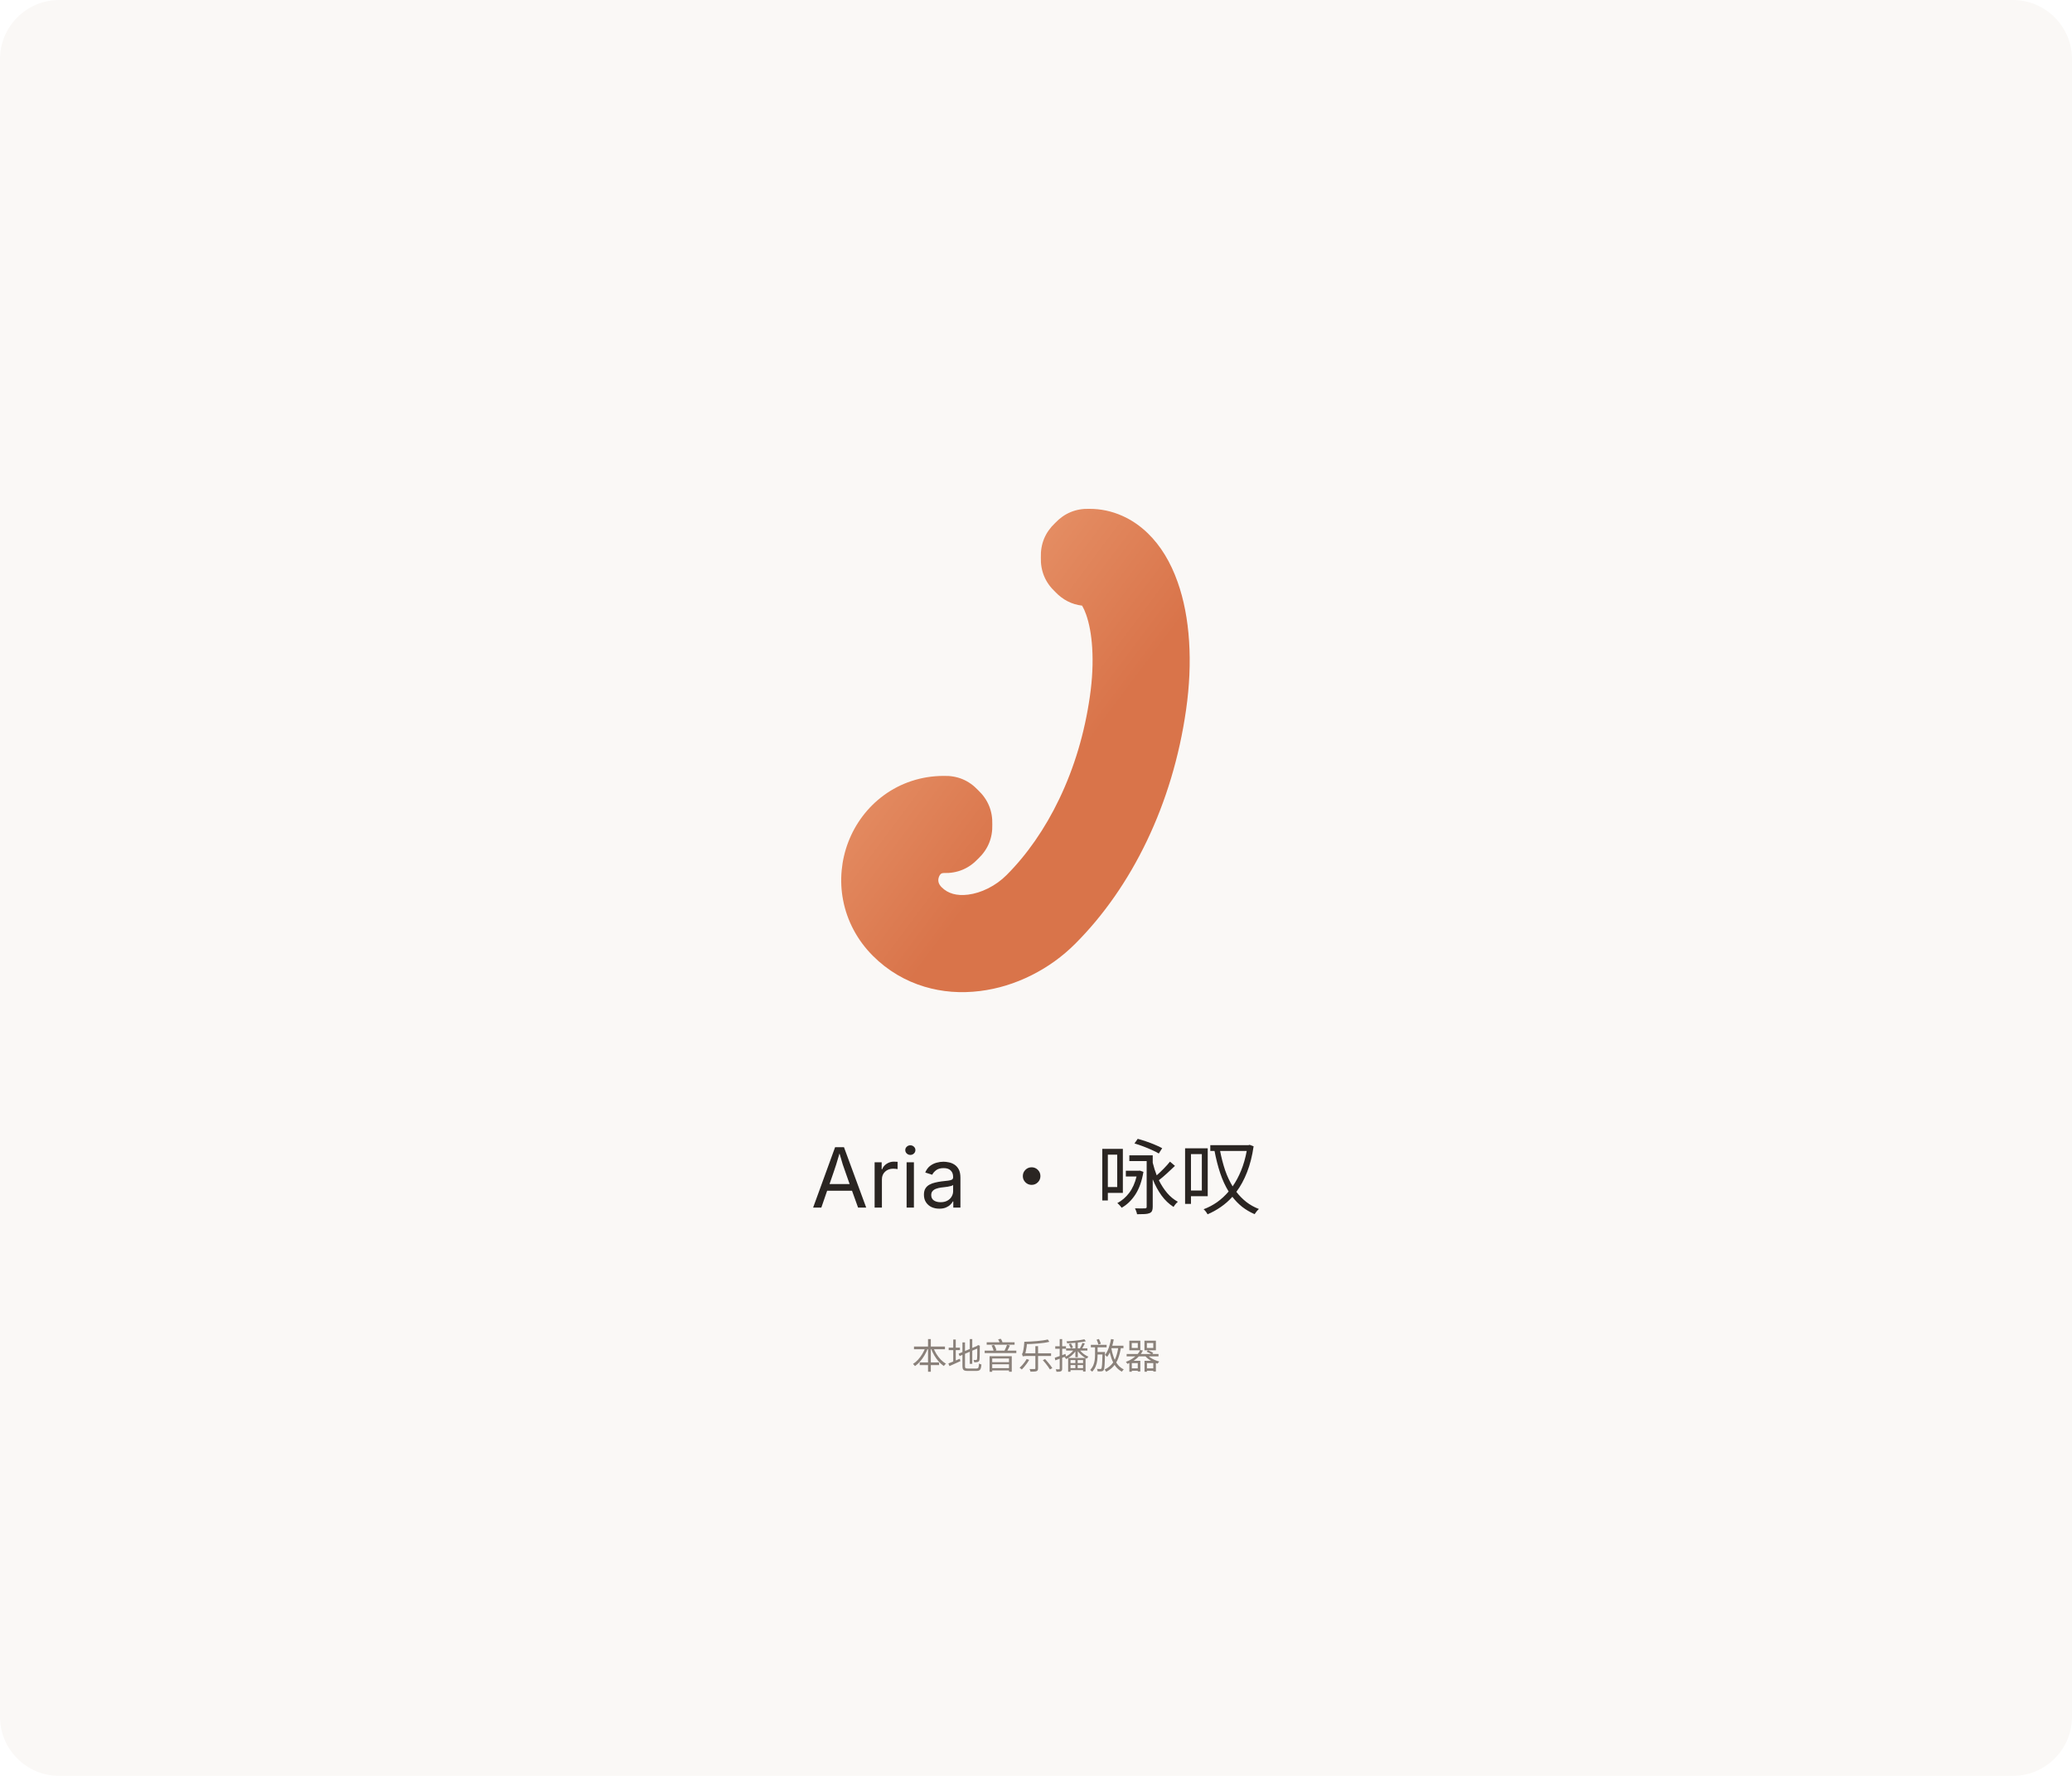
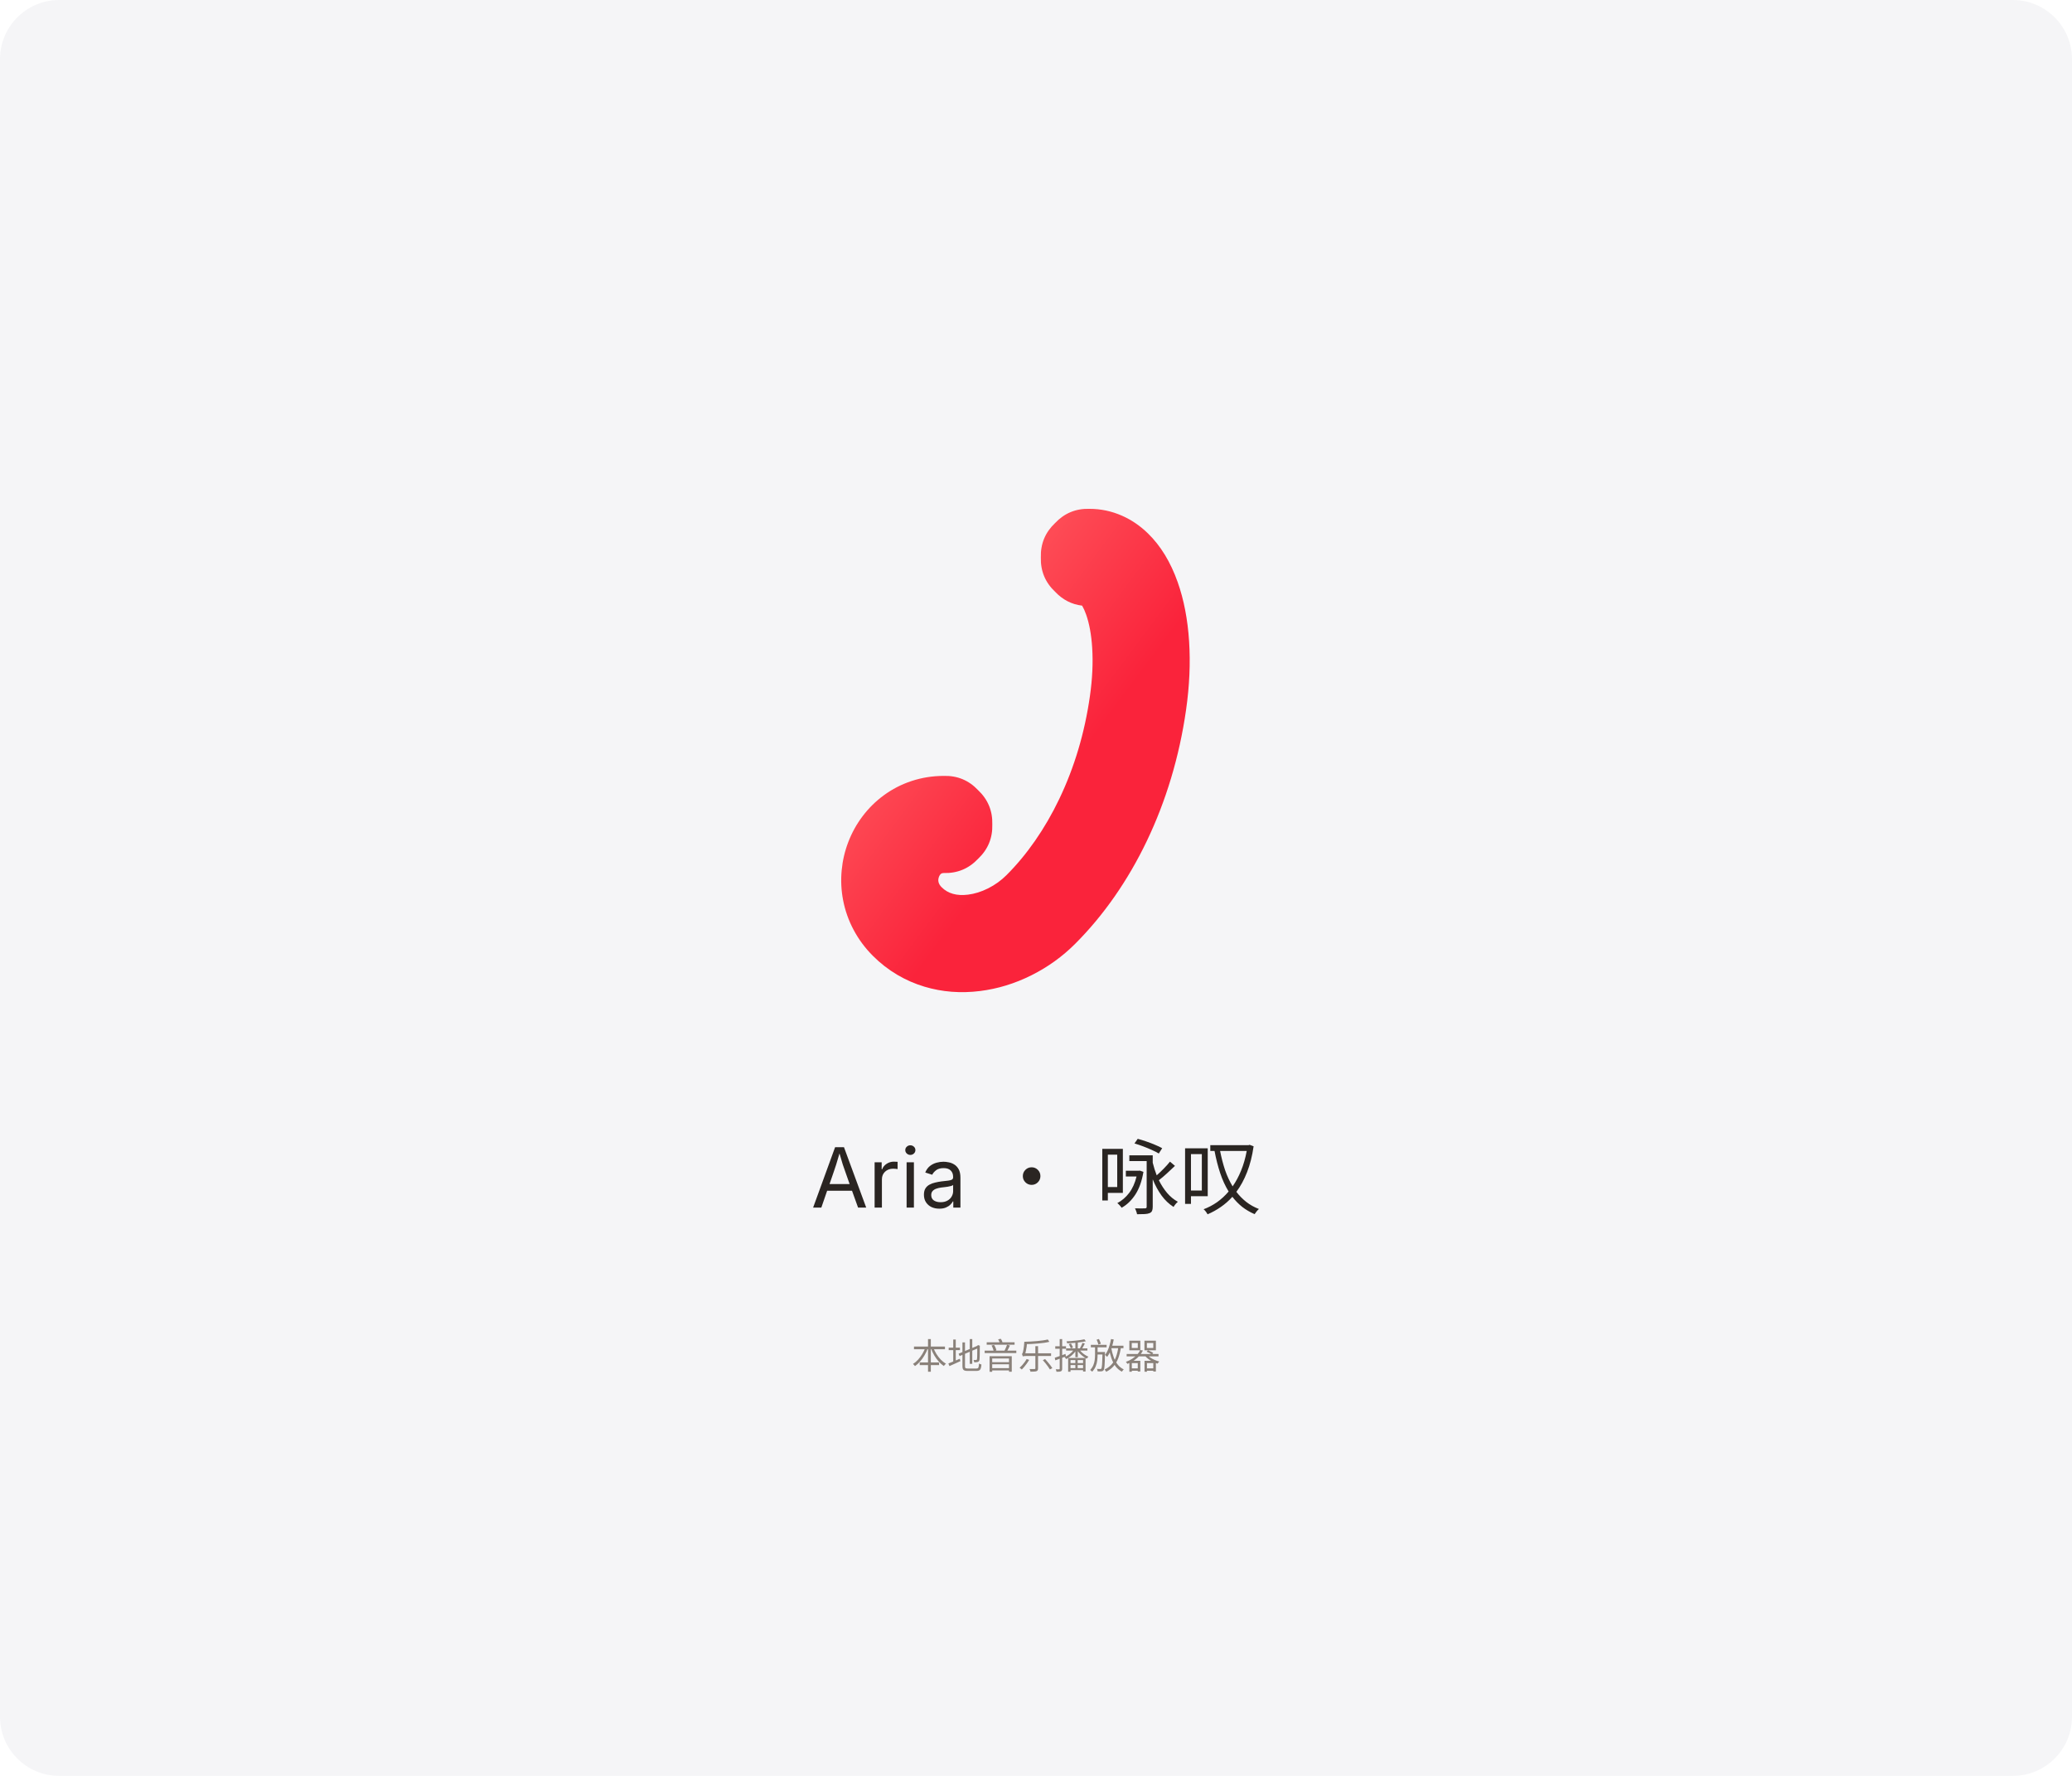
<svg xmlns="http://www.w3.org/2000/svg" width="1400" height="1200">
-   <rect fill="#FAF8F6" width="1400" height="1200" rx="40" ry="40" />
+   <rect fill="#F5F5F7" width="1400" height="1200" rx="40" ry="40" />
  <defs>
    <linearGradient id="gradient_0" gradientTransform="matrix(87.6114 125.936 -139.595 186.583 80.9543 -45.2649)" gradientUnits="userSpaceOnUse" x1="0" y1="0" x2="1" y2="0">
-       <stop offset="0" stop-color="#E8956B" />
-       <stop offset="1" stop-color="#D9744A" />
+       <stop offset="0" stop-color="#FF5A5F" />
+       <stop offset="1" stop-color="#FA233B" />
    </linearGradient>
  </defs>
  <path fill="url(#gradient_0)" transform="matrix(1 0 0 1 601.198 376.641)" d="M134.896 -32.812Q146.408 -32.812 156.986 -28.131Q166.542 -23.903 174.449 -16.203Q187.344 -3.647 194.549 16.765Q200.815 34.519 202.247 56.719Q203.668 78.74 200.191 103.078Q196.806 126.776 190.028 149.294Q183.397 171.329 173.726 191.55Q164.159 211.552 151.955 229.081Q139.715 246.662 125.285 261.093Q112.292 274.086 95.737 282.363Q78.918 290.773 61.036 293.008Q41.38 295.465 23.441 290.083Q13.727 287.169 5.09 282.065Q-3.889 276.76 -11.353 269.296Q-19.337 261.312 -24.498 251.573Q-29.503 242.129 -31.52 231.675Q-33.453 221.66 -32.501 211.466Q-31.577 201.561 -28.005 192.274Q-24.42 182.953 -18.469 175.033Q-12.293 166.814 -4.095 160.802Q4.536 154.473 14.679 151.122Q25.173 147.656 36.458 147.656Q50.214 147.26 59.66 157.267Q69.667 166.713 69.271 180.469Q69.667 194.224 59.66 203.671Q50.214 213.677 36.458 213.281Q35.315 213.281 34.714 213.722Q33.799 214.393 33.246 215.832Q31.786 219.627 35.051 222.892Q41.477 229.317 52.896 227.89Q59.624 227.049 66.389 223.667Q73.418 220.152 78.881 214.689Q89.189 204.381 98.097 191.585Q107.256 178.43 114.523 163.235Q129.899 131.087 135.226 93.797Q137.742 76.185 136.758 60.944Q135.91 47.802 132.665 38.606Q131.428 35.102 130.014 32.712Q129.981 32.656 129.949 32.602Q119.391 31.355 111.694 23.202Q101.687 13.755 102.083 0Q101.687 -13.755 111.694 -23.202Q121.14 -33.208 134.896 -32.812Z" fill-rule="evenodd" />
  <path fill="#2A2522" transform="matrix(1 0 0 1 548 762)" d="M1.401 54L16.256 13.191L22.254 13.191L37.277 54L31.784 54L27.692 42.621L10.875 42.621L6.951 54L1.401 54M12.501 38.08L26.066 38.08L23.151 29.784Q22.366 27.766 21.413 24.795Q20.517 21.824 19.227 17.395Q17.938 21.88 16.985 24.907Q16.032 27.934 15.359 29.784L12.501 38.08ZM42.956 54L42.956 23.393L47.721 23.393L47.721 28.102L48.057 28.102Q48.898 25.804 51.084 24.402Q53.271 22.945 56.017 22.945Q56.522 22.945 57.251 23.001Q58.035 23.001 58.484 23.057L58.484 27.99Q58.26 27.934 57.363 27.822Q56.522 27.71 55.513 27.71Q52.206 27.71 50.019 29.728Q47.889 31.746 47.889 34.829L47.889 54L42.956 54ZM64.572 54L64.572 23.393L69.505 23.393L69.505 54L64.572 54M67.095 18.404Q65.693 18.404 64.684 17.451Q63.675 16.498 63.675 15.153Q63.675 13.752 64.684 12.855Q65.693 11.902 67.095 11.902Q68.496 11.902 69.505 12.855Q70.514 13.752 70.514 15.153Q70.514 16.498 69.505 17.451Q68.496 18.404 67.095 18.404ZM86.701 54.729Q83.786 54.729 81.432 53.664Q79.077 52.542 77.676 50.412Q76.275 48.282 76.275 45.311Q76.275 42.677 77.284 41.051Q78.349 39.369 80.086 38.472Q81.824 37.52 83.898 37.071Q86.028 36.567 88.158 36.286Q90.905 35.95 92.643 35.782Q94.381 35.558 95.165 35.109Q96.006 34.605 96.006 33.483L96.006 33.315Q96.006 30.512 94.381 28.943Q92.811 27.317 89.616 27.317Q86.308 27.317 84.459 28.775Q82.609 30.232 81.88 31.802L77.171 30.288Q78.349 27.485 80.311 25.916Q82.329 24.346 84.739 23.674Q87.149 23.001 89.504 23.001Q91.017 23.001 92.979 23.393Q94.941 23.73 96.735 24.851Q98.585 25.972 99.762 28.102Q100.939 30.232 100.939 33.82L100.939 54L96.118 54L96.118 49.852L95.782 49.852Q95.278 50.917 94.1 52.038Q92.979 53.159 91.129 53.944Q89.279 54.729 86.701 54.729M87.542 50.356Q90.288 50.356 92.138 49.291Q94.044 48.226 94.997 46.544Q96.006 44.807 96.006 42.957L96.006 38.697Q95.726 39.033 94.717 39.369Q93.708 39.65 92.419 39.874Q91.129 40.042 89.896 40.21Q88.663 40.378 87.934 40.434Q86.196 40.659 84.627 41.219Q83.113 41.724 82.16 42.789Q81.207 43.798 81.207 45.535Q81.207 47.946 83.001 49.179Q84.795 50.356 87.542 50.356ZM149.044 26.757Q151.511 26.757 153.248 28.494Q154.986 30.232 154.986 32.699Q154.986 35.165 153.248 36.903Q151.511 38.641 149.044 38.641Q146.578 38.641 144.84 36.903Q143.102 35.165 143.102 32.699Q143.102 30.232 144.84 28.494Q146.578 26.757 149.044 26.757ZM218.538 10.669L220.724 7.529Q223.471 8.258 226.554 9.323Q229.693 10.388 232.552 11.622Q235.411 12.799 237.261 13.864L234.962 17.451Q233.168 16.33 230.366 15.097Q227.563 13.808 224.424 12.631Q221.341 11.454 218.538 10.669M242.53 22.945L245.893 25.804Q243.427 28.214 240.512 30.849Q237.653 33.483 235.018 35.502Q237.373 40.266 240.568 44.078Q243.763 47.834 247.855 50.076Q247.126 50.637 246.286 51.646Q245.445 52.655 244.94 53.552Q240.287 50.581 236.812 45.816Q233.337 40.995 230.87 34.885L230.87 53.439Q230.87 55.177 230.422 56.186Q229.973 57.251 228.684 57.756Q227.507 58.26 225.433 58.372Q223.359 58.484 220.275 58.484Q220.163 57.644 219.715 56.467Q219.323 55.289 218.874 54.505Q221.172 54.561 223.078 54.561Q225.04 54.561 225.713 54.505Q226.33 54.505 226.554 54.224Q226.778 54 226.778 53.439L226.778 22.553L215.062 22.553L215.062 18.685L230.87 18.685L230.87 23.674Q231.991 28.214 233.561 32.194Q235.915 30.12 238.382 27.598Q240.848 25.075 242.53 22.945M212.708 29.111L221.341 29.111L222.125 28.999L224.592 29.84Q223.022 39.201 219.154 45.143Q215.286 51.085 209.849 54.112Q209.457 53.439 208.504 52.43Q207.607 51.421 206.934 50.973Q211.587 48.507 214.95 44.078Q218.314 39.65 219.939 32.979L212.708 32.979L212.708 29.111M196.788 14.312L210.69 14.312L210.69 44.078L200.544 44.078L200.544 49.179L196.788 49.179L196.788 14.312M200.544 18.236L200.544 40.098L206.878 40.098L206.878 18.236L200.544 18.236ZM252.732 13.92L268.035 13.92L268.035 46.32L256.712 46.32L256.712 51.477L252.732 51.477L252.732 13.92M256.712 17.844L256.712 42.453L264.055 42.453L264.055 17.844L256.712 17.844M269.773 11.79L295.615 11.79L296.344 11.566L299.034 12.575Q297.633 22.384 294.606 30.064Q291.635 37.688 287.375 43.349Q290.346 47.217 294.101 50.188Q297.857 53.103 302.622 54.953Q301.893 55.57 301.052 56.579Q300.212 57.644 299.707 58.428Q295.054 56.41 291.298 53.495Q287.599 50.525 284.684 46.713Q281.096 50.693 276.836 53.608Q272.632 56.523 267.923 58.541Q267.531 57.756 266.746 56.691Q265.961 55.682 265.233 55.121Q270.053 53.327 274.313 50.356Q278.574 47.329 282.161 43.125Q278.742 37.576 276.444 30.681Q274.145 23.73 272.632 15.714L269.773 15.714L269.773 11.79M276.388 15.714Q277.733 22.609 279.751 28.663Q281.825 34.661 284.852 39.65Q288.159 34.941 290.57 28.999Q293.036 23.001 294.382 15.714L276.388 15.714Z" />
  <path fill="#8A817A" transform="matrix(1 0 0 1 616 902)" d="M1.56 7.904L22.488 7.904L22.488 9.728L1.56 9.728L1.56 7.904M5.424 18.608L18.528 18.608L18.528 20.432L5.424 20.432L5.424 18.608M11.04 2.864L12.936 2.864L12.936 24.92L11.04 24.92L11.04 2.864M9.288 8.504L10.92 9.008Q10.032 11.504 8.664 13.808Q7.32 16.088 5.688 17.984Q4.056 19.856 2.232 21.104Q2.088 20.888 1.848 20.624Q1.608 20.336 1.344 20.096Q1.104 19.832 0.888 19.64Q2.664 18.56 4.272 16.808Q5.88 15.056 7.176 12.92Q8.472 10.76 9.288 8.504M14.616 8.576Q15.432 10.808 16.728 12.92Q18.048 15.032 19.68 16.736Q21.336 18.44 23.16 19.496Q22.944 19.664 22.656 19.952Q22.392 20.216 22.152 20.504Q21.912 20.792 21.744 21.056Q19.896 19.832 18.24 17.984Q16.584 16.112 15.24 13.832Q13.896 11.528 13.008 9.056L14.616 8.576ZM39.24 2.84L40.944 2.84L40.944 19.568L39.24 19.568L39.24 2.84M31.704 12.728L44.616 7.28L45.312 8.816L32.376 14.336L31.704 12.728M34.296 5.072L36.024 5.072L36.024 21.152Q36.024 21.8 36.168 22.16Q36.312 22.496 36.696 22.616Q37.104 22.736 37.92 22.736Q38.16 22.736 38.712 22.736Q39.264 22.736 39.984 22.736Q40.728 22.736 41.472 22.736Q42.216 22.736 42.816 22.736Q43.416 22.736 43.704 22.736Q44.424 22.736 44.76 22.472Q45.12 22.184 45.264 21.44Q45.432 20.696 45.528 19.328Q45.84 19.568 46.296 19.76Q46.776 19.952 47.136 20Q47.016 21.656 46.704 22.616Q46.392 23.576 45.696 23.96Q45.024 24.368 43.776 24.368Q43.56 24.368 42.96 24.368Q42.384 24.368 41.592 24.368Q40.8 24.368 40.008 24.368Q39.216 24.368 38.616 24.368Q38.04 24.368 37.848 24.368Q36.48 24.368 35.688 24.08Q34.92 23.816 34.608 23.096Q34.296 22.4 34.296 21.104L34.296 5.072M44.304 7.52L44.112 7.52L44.52 7.16L44.856 6.896L46.128 7.376L46.032 7.712Q46.032 9.416 46.008 10.904Q46.008 12.392 45.984 13.592Q45.96 14.792 45.912 15.608Q45.864 16.4 45.816 16.76Q45.72 17.48 45.384 17.864Q45.048 18.224 44.496 18.344Q44.016 18.488 43.368 18.512Q42.744 18.536 42.24 18.536Q42.192 18.176 42.072 17.72Q41.976 17.264 41.808 16.952Q42.24 16.976 42.72 17Q43.224 17 43.416 17Q43.704 17 43.872 16.88Q44.064 16.76 44.136 16.352Q44.208 16.112 44.232 15.392Q44.28 14.648 44.28 13.496Q44.304 12.344 44.304 10.832Q44.304 9.32 44.304 7.52M25.008 8.624L32.616 8.624L32.616 10.328L25.008 10.328L25.008 8.624M28.08 3.128L29.784 3.128L29.784 18.704L28.08 18.704L28.08 3.128M24.792 19.304Q25.752 18.944 27 18.44Q28.272 17.912 29.688 17.336Q31.104 16.736 32.52 16.136L32.928 17.744Q31.008 18.632 29.04 19.52Q27.096 20.408 25.512 21.104L24.792 19.304ZM50.688 5.024L69.528 5.024L69.528 6.656L50.688 6.656L50.688 5.024M49.32 10.664L70.704 10.664L70.704 12.296L49.32 12.296L49.32 10.664M53.736 18.44L66.432 18.44L66.432 19.88L53.736 19.88L53.736 18.44M53.76 22.496L66.456 22.496L66.456 24.032L53.76 24.032L53.76 22.496M52.632 14.408L67.632 14.408L67.632 24.896L65.76 24.896L65.76 15.944L54.408 15.944L54.408 24.944L52.632 24.944L52.632 14.408M64.44 6.704L66.384 7.184Q66.048 7.904 65.688 8.672Q65.328 9.416 64.944 10.112Q64.56 10.808 64.224 11.336L62.568 10.904Q62.88 10.328 63.24 9.608Q63.6 8.864 63.912 8.096Q64.224 7.328 64.44 6.704M53.952 7.184L55.656 6.8Q56.232 7.64 56.664 8.672Q57.096 9.68 57.24 10.448L55.392 10.904Q55.248 10.136 54.84 9.104Q54.456 8.048 53.952 7.184M58.44 3.008L60.216 2.648Q60.672 3.296 61.032 4.112Q61.392 4.904 61.536 5.504L59.64 5.936Q59.52 5.312 59.184 4.496Q58.848 3.656 58.44 3.008ZM83.568 7.616L85.392 7.616L85.392 22.568Q85.392 23.432 85.152 23.864Q84.936 24.32 84.36 24.536Q83.784 24.752 82.8 24.8Q81.816 24.872 80.28 24.872Q80.208 24.488 80.016 23.96Q79.848 23.456 79.632 23.072Q80.4 23.096 81.072 23.096Q81.768 23.096 82.272 23.096Q82.776 23.096 82.992 23.096Q83.304 23.072 83.424 22.976Q83.568 22.856 83.568 22.568L83.568 7.616M91.968 3.104L93 4.688Q91.44 5.096 89.448 5.384Q87.48 5.648 85.248 5.84Q83.04 6.032 80.808 6.152Q78.6 6.248 76.536 6.272Q76.512 5.936 76.368 5.456Q76.248 4.976 76.104 4.664Q78.144 4.592 80.352 4.496Q82.56 4.376 84.696 4.184Q86.832 3.992 88.704 3.728Q90.576 3.464 91.968 3.104M77.664 16.328L79.416 16.904Q78.744 18.056 77.88 19.256Q77.04 20.432 76.128 21.512Q75.24 22.568 74.4 23.408Q74.256 23.24 73.968 23.024Q73.704 22.808 73.416 22.592Q73.128 22.376 72.912 22.232Q73.776 21.488 74.64 20.528Q75.528 19.544 76.296 18.464Q77.088 17.384 77.664 16.328M88.608 17.072L90.168 16.352Q91.032 17.288 91.968 18.416Q92.928 19.52 93.744 20.6Q94.56 21.656 95.04 22.472L93.384 23.336Q92.904 22.496 92.112 21.416Q91.32 20.312 90.408 19.184Q89.496 18.032 88.608 17.072M75.096 14.576Q75.048 14.384 74.928 14.072Q74.832 13.736 74.712 13.424Q74.592 13.088 74.496 12.872Q74.736 12.776 74.904 12.392Q75.072 11.984 75.24 11.336Q75.336 10.928 75.528 9.896Q75.72 8.84 75.888 7.448Q76.08 6.056 76.104 4.664L77.952 5.072Q77.904 6.512 77.688 8.024Q77.472 9.512 77.16 10.928Q76.872 12.32 76.56 13.448L76.56 13.472Q76.56 13.472 76.32 13.592Q76.104 13.688 75.816 13.88Q75.528 14.048 75.312 14.24Q75.096 14.432 75.096 14.576M75.096 14.576L75.096 13.088L76.344 12.44L94.2 12.44L94.176 14.264L77.928 14.264Q77.136 14.264 76.536 14.312Q75.936 14.336 75.576 14.408Q75.216 14.48 75.096 14.576ZM116.688 2.984L117.72 4.328Q116.496 4.592 114.96 4.832Q113.448 5.048 111.744 5.24Q110.064 5.408 108.36 5.528Q106.656 5.624 105.048 5.696Q105.024 5.408 104.88 5.024Q104.76 4.616 104.616 4.352Q106.2 4.28 107.856 4.16Q109.536 4.016 111.144 3.848Q112.776 3.68 114.192 3.464Q115.632 3.248 116.688 2.984M104.352 9.104L118.728 9.104L118.728 10.616L104.352 10.616L104.352 9.104M110.592 4.4L112.248 4.4L112.248 15.104L110.592 15.104L110.592 4.4M110.592 16.256L112.152 16.256L112.152 23.336L110.592 23.336L110.592 16.256M106.176 6.272L107.616 5.816Q108 6.488 108.408 7.256Q108.84 8.024 109.032 8.552L107.52 9.104Q107.328 8.552 106.944 7.76Q106.56 6.944 106.176 6.272M115.416 5.384L117 5.864Q116.472 6.92 115.872 8.024Q115.296 9.104 114.768 9.872L113.448 9.416Q113.784 8.864 114.144 8.168Q114.528 7.448 114.864 6.728Q115.2 5.984 115.416 5.384M109.608 9.92L111.048 10.448Q110.328 11.672 109.248 12.8Q108.168 13.928 106.896 14.84Q105.648 15.752 104.4 16.352Q104.208 16.064 103.872 15.656Q103.536 15.248 103.248 15.008Q104.472 14.552 105.672 13.76Q106.872 12.944 107.904 11.96Q108.96 10.976 109.608 9.92M113.28 9.92Q113.952 10.88 114.96 11.816Q115.968 12.752 117.12 13.52Q118.296 14.264 119.424 14.744Q119.16 14.96 118.824 15.368Q118.488 15.752 118.272 16.088Q117.12 15.512 115.92 14.624Q114.72 13.736 113.664 12.68Q112.608 11.6 111.888 10.472L113.28 9.92M105.72 15.632L117.48 15.632L117.48 24.752L115.8 24.752L115.8 17.024L107.328 17.024L107.328 24.896L105.72 24.896L105.72 15.632M106.776 19.04L116.304 19.04L116.304 20.384L106.776 20.384L106.776 19.04M106.776 22.472L116.256 22.472L116.256 23.84L106.776 23.84L106.776 22.472M96.672 15.464Q98.04 15.008 99.984 14.312Q101.928 13.616 103.92 12.872L104.232 14.504Q102.36 15.224 100.464 15.944Q98.592 16.64 97.056 17.216L96.672 15.464M97.008 7.688L104.28 7.688L104.28 9.368L97.008 9.368L97.008 7.688M100.008 2.864L101.688 2.864L101.688 22.832Q101.688 23.552 101.496 23.96Q101.328 24.368 100.872 24.584Q100.44 24.8 99.72 24.872Q99 24.944 97.848 24.92Q97.824 24.608 97.656 24.104Q97.512 23.624 97.344 23.24Q98.112 23.264 98.736 23.264Q99.384 23.288 99.6 23.264Q99.816 23.264 99.912 23.168Q100.008 23.096 100.008 22.832L100.008 2.864ZM124.944 3.248L126.528 2.792Q126.912 3.56 127.272 4.472Q127.632 5.36 127.848 5.984L126.168 6.536Q126.024 5.864 125.664 4.952Q125.304 4.016 124.944 3.248M121.056 6.728L131.712 6.728L131.712 8.408L121.056 8.408L121.056 6.728M124.944 11.6L129.552 11.6L129.552 13.28L124.944 13.28L124.944 11.6M128.928 11.6L130.632 11.6Q130.632 11.6 130.632 11.768Q130.632 11.912 130.632 12.104Q130.632 12.296 130.608 12.44Q130.56 15.392 130.488 17.456Q130.416 19.496 130.32 20.792Q130.224 22.088 130.08 22.832Q129.936 23.552 129.696 23.84Q129.384 24.248 129.048 24.416Q128.736 24.584 128.256 24.632Q127.824 24.68 127.104 24.68Q126.408 24.68 125.64 24.656Q125.616 24.272 125.496 23.792Q125.376 23.336 125.184 22.976Q125.928 23.048 126.528 23.048Q127.152 23.072 127.44 23.072Q127.704 23.072 127.872 23Q128.04 22.952 128.16 22.736Q128.328 22.52 128.424 21.896Q128.544 21.248 128.64 20Q128.736 18.752 128.784 16.784Q128.856 14.816 128.928 11.984L128.928 11.6M134.136 7.328L143.088 7.328L143.088 9.008L134.136 9.008L134.136 7.328M134.688 2.816L136.536 3.128Q136.104 5.408 135.456 7.592Q134.808 9.752 133.968 11.624Q133.128 13.472 132.072 14.888Q131.928 14.696 131.664 14.456Q131.424 14.192 131.136 13.952Q130.872 13.688 130.68 13.52Q131.664 12.248 132.432 10.544Q133.2 8.84 133.752 6.872Q134.328 4.904 134.688 2.816M139.632 8.216L141.408 8.432Q140.784 12.56 139.608 15.704Q138.432 18.824 136.44 21.128Q134.448 23.408 131.4 24.968Q131.328 24.752 131.136 24.464Q130.944 24.176 130.728 23.888Q130.536 23.6 130.344 23.408Q133.248 22.04 135.096 19.952Q136.968 17.864 138.024 14.96Q139.104 12.032 139.632 8.216M134.856 8.864Q135.432 12.2 136.488 15.08Q137.544 17.936 139.2 20.072Q140.88 22.184 143.304 23.336Q143.112 23.504 142.872 23.768Q142.632 24.056 142.416 24.32Q142.2 24.608 142.032 24.872Q139.512 23.552 137.784 21.272Q136.08 18.968 135 15.896Q133.92 12.8 133.296 9.128L134.856 8.864M123.888 7.544L125.616 7.544L125.616 13.424Q125.616 15.392 125.352 17.408Q125.112 19.4 124.32 21.296Q123.552 23.192 121.944 24.896Q121.704 24.608 121.32 24.272Q120.936 23.96 120.6 23.72Q122.064 22.16 122.76 20.432Q123.48 18.68 123.672 16.904Q123.888 15.104 123.888 13.4L123.888 7.544ZM148.704 5.48L148.704 8.864L152.784 8.864L152.784 5.48L148.704 5.48M147.072 3.92L154.488 3.92L154.488 10.424L147.072 10.424L147.072 3.92M158.928 5.48L158.928 8.864L163.248 8.864L163.248 5.48L158.928 5.48M157.272 3.92L165 3.92L165 10.424L157.272 10.424L157.272 3.92M145.248 12.92L166.776 12.92L166.776 14.528L145.248 14.528L145.248 12.92M147.888 22.64L153.72 22.64L153.72 24.224L147.888 24.224L147.888 22.64M158.064 22.64L164.136 22.64L164.136 24.224L158.064 24.224L158.064 22.64M158.976 13.304Q159.816 14.336 161.136 15.272Q162.48 16.208 164.088 16.904Q165.696 17.6 167.328 18.008Q167.136 18.176 166.896 18.44Q166.68 18.704 166.488 18.968Q166.296 19.232 166.176 19.448Q164.496 18.968 162.864 18.128Q161.232 17.288 159.816 16.232Q158.424 15.152 157.464 13.928L158.976 13.304M147.072 17.504L154.488 17.504L154.488 24.776L152.76 24.776L152.76 19.088L148.752 19.088L148.752 24.92L147.072 24.92L147.072 17.504M157.32 17.504L165 17.504L165 24.776L163.248 24.776L163.248 19.088L158.976 19.088L158.976 24.92L157.32 24.92L157.32 17.504M154.44 10.232L156.264 10.568Q155.4 12.32 153.984 14Q152.568 15.68 150.504 17.12Q148.464 18.56 145.728 19.616Q145.632 19.4 145.464 19.16Q145.296 18.896 145.104 18.656Q144.912 18.416 144.72 18.248Q147.336 17.288 149.256 15.992Q151.2 14.672 152.496 13.184Q153.792 11.696 154.44 10.232M158.736 11.384L159.672 10.424Q160.584 10.736 161.592 11.264Q162.624 11.768 163.224 12.224L162.24 13.28Q161.688 12.8 160.656 12.272Q159.648 11.72 158.736 11.384Z" />
</svg>
